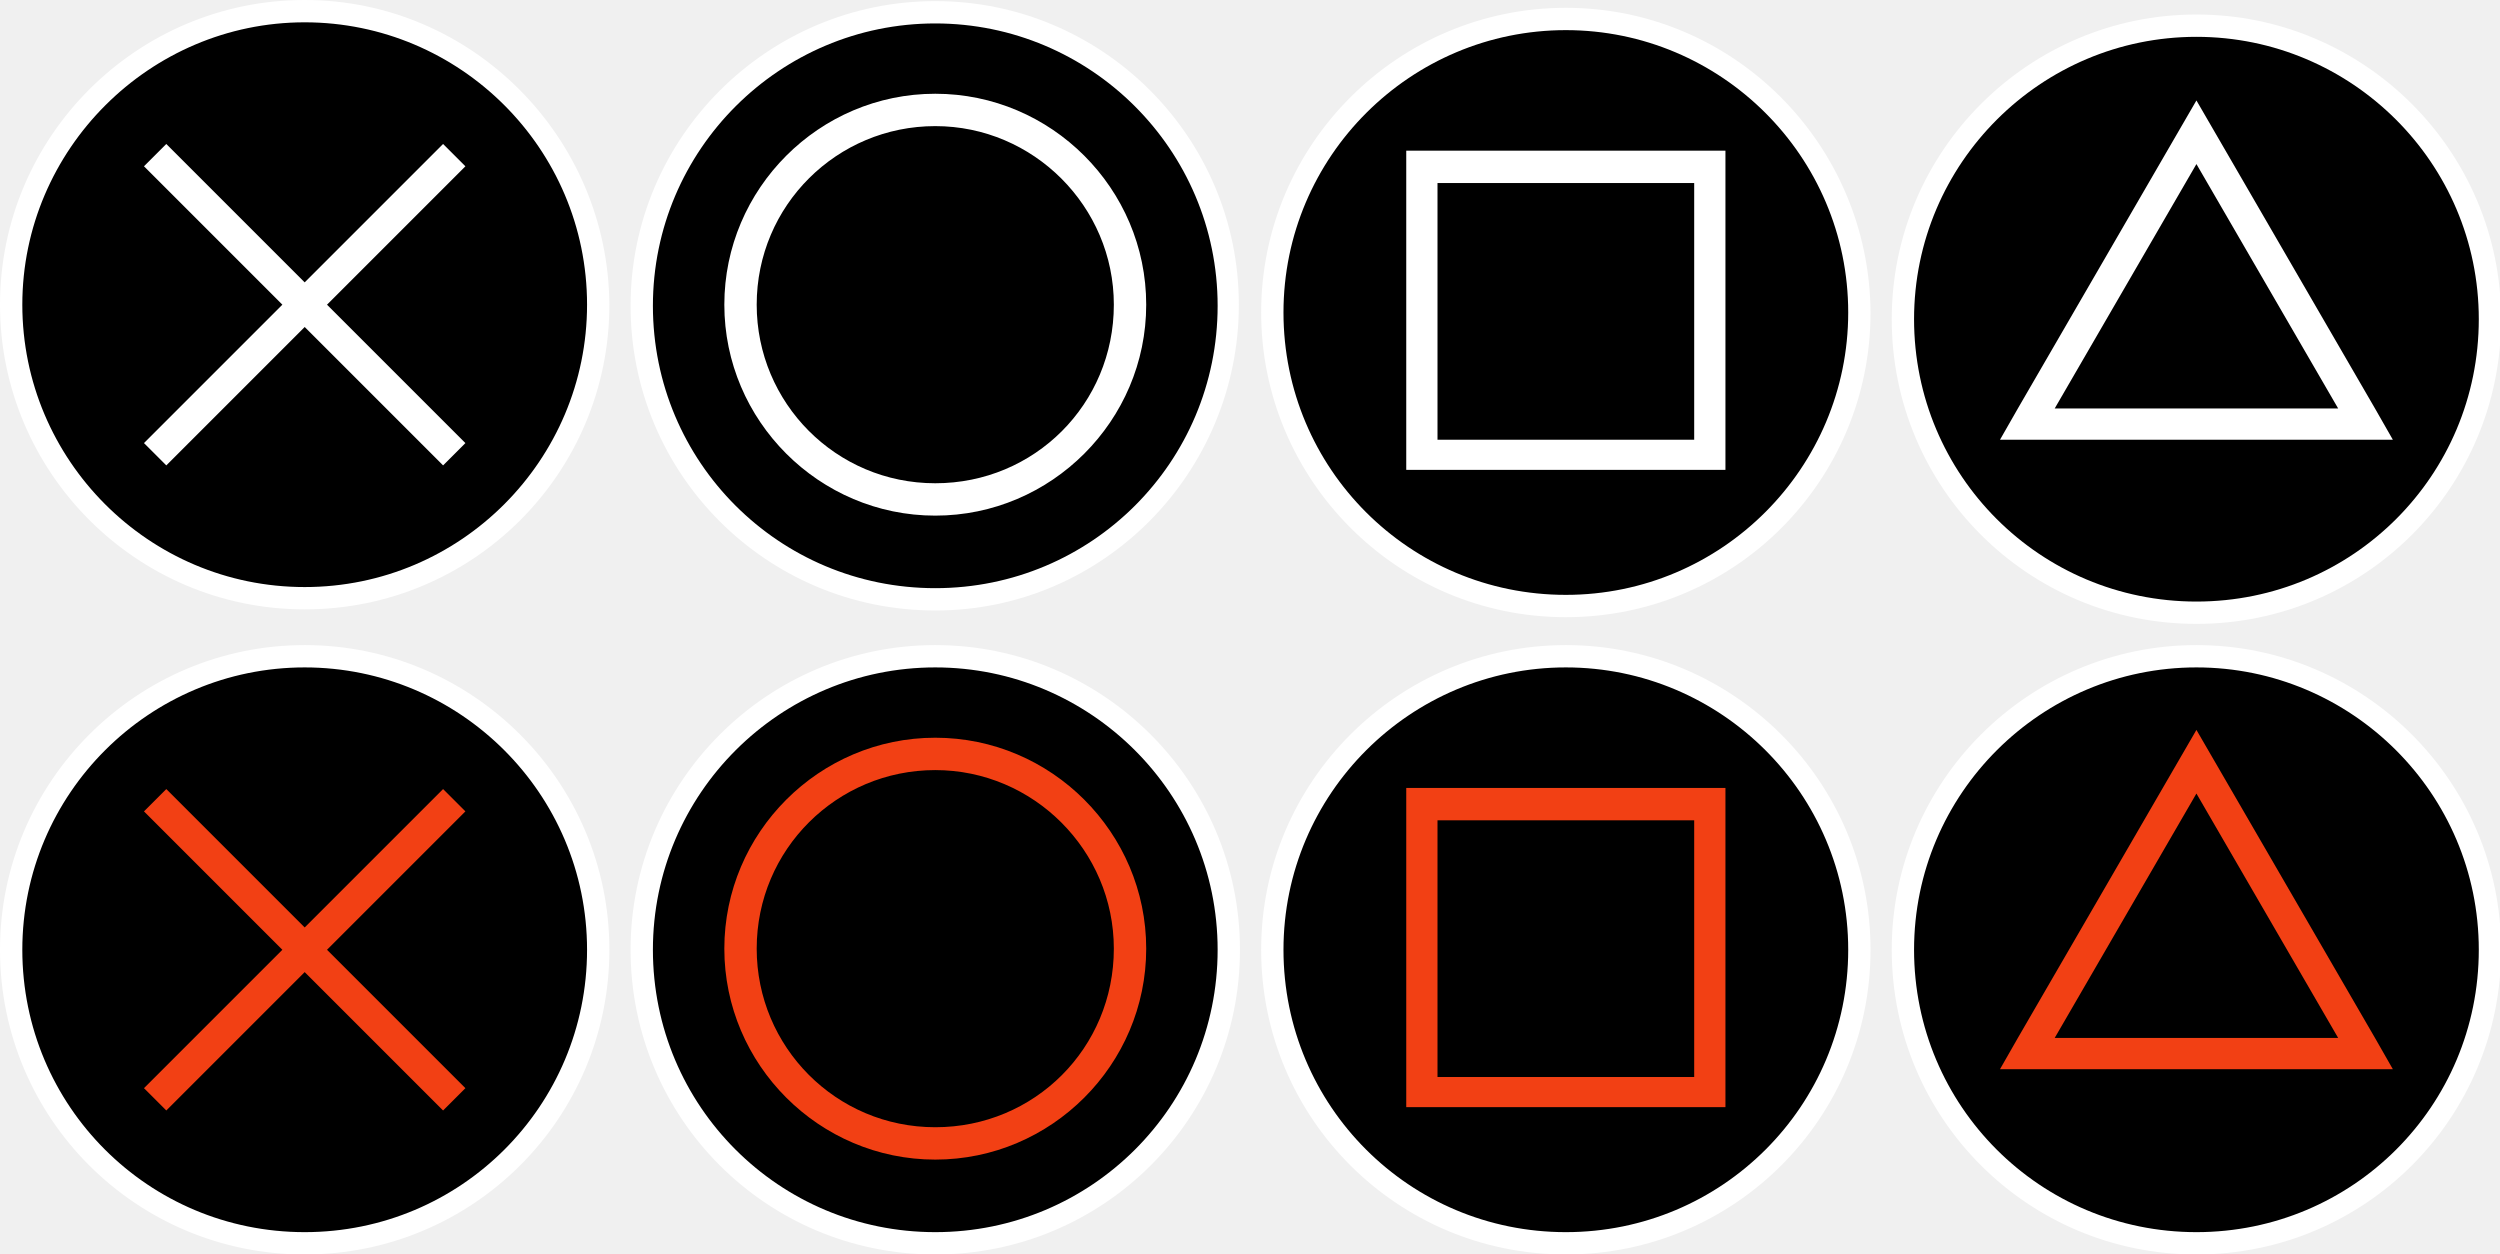
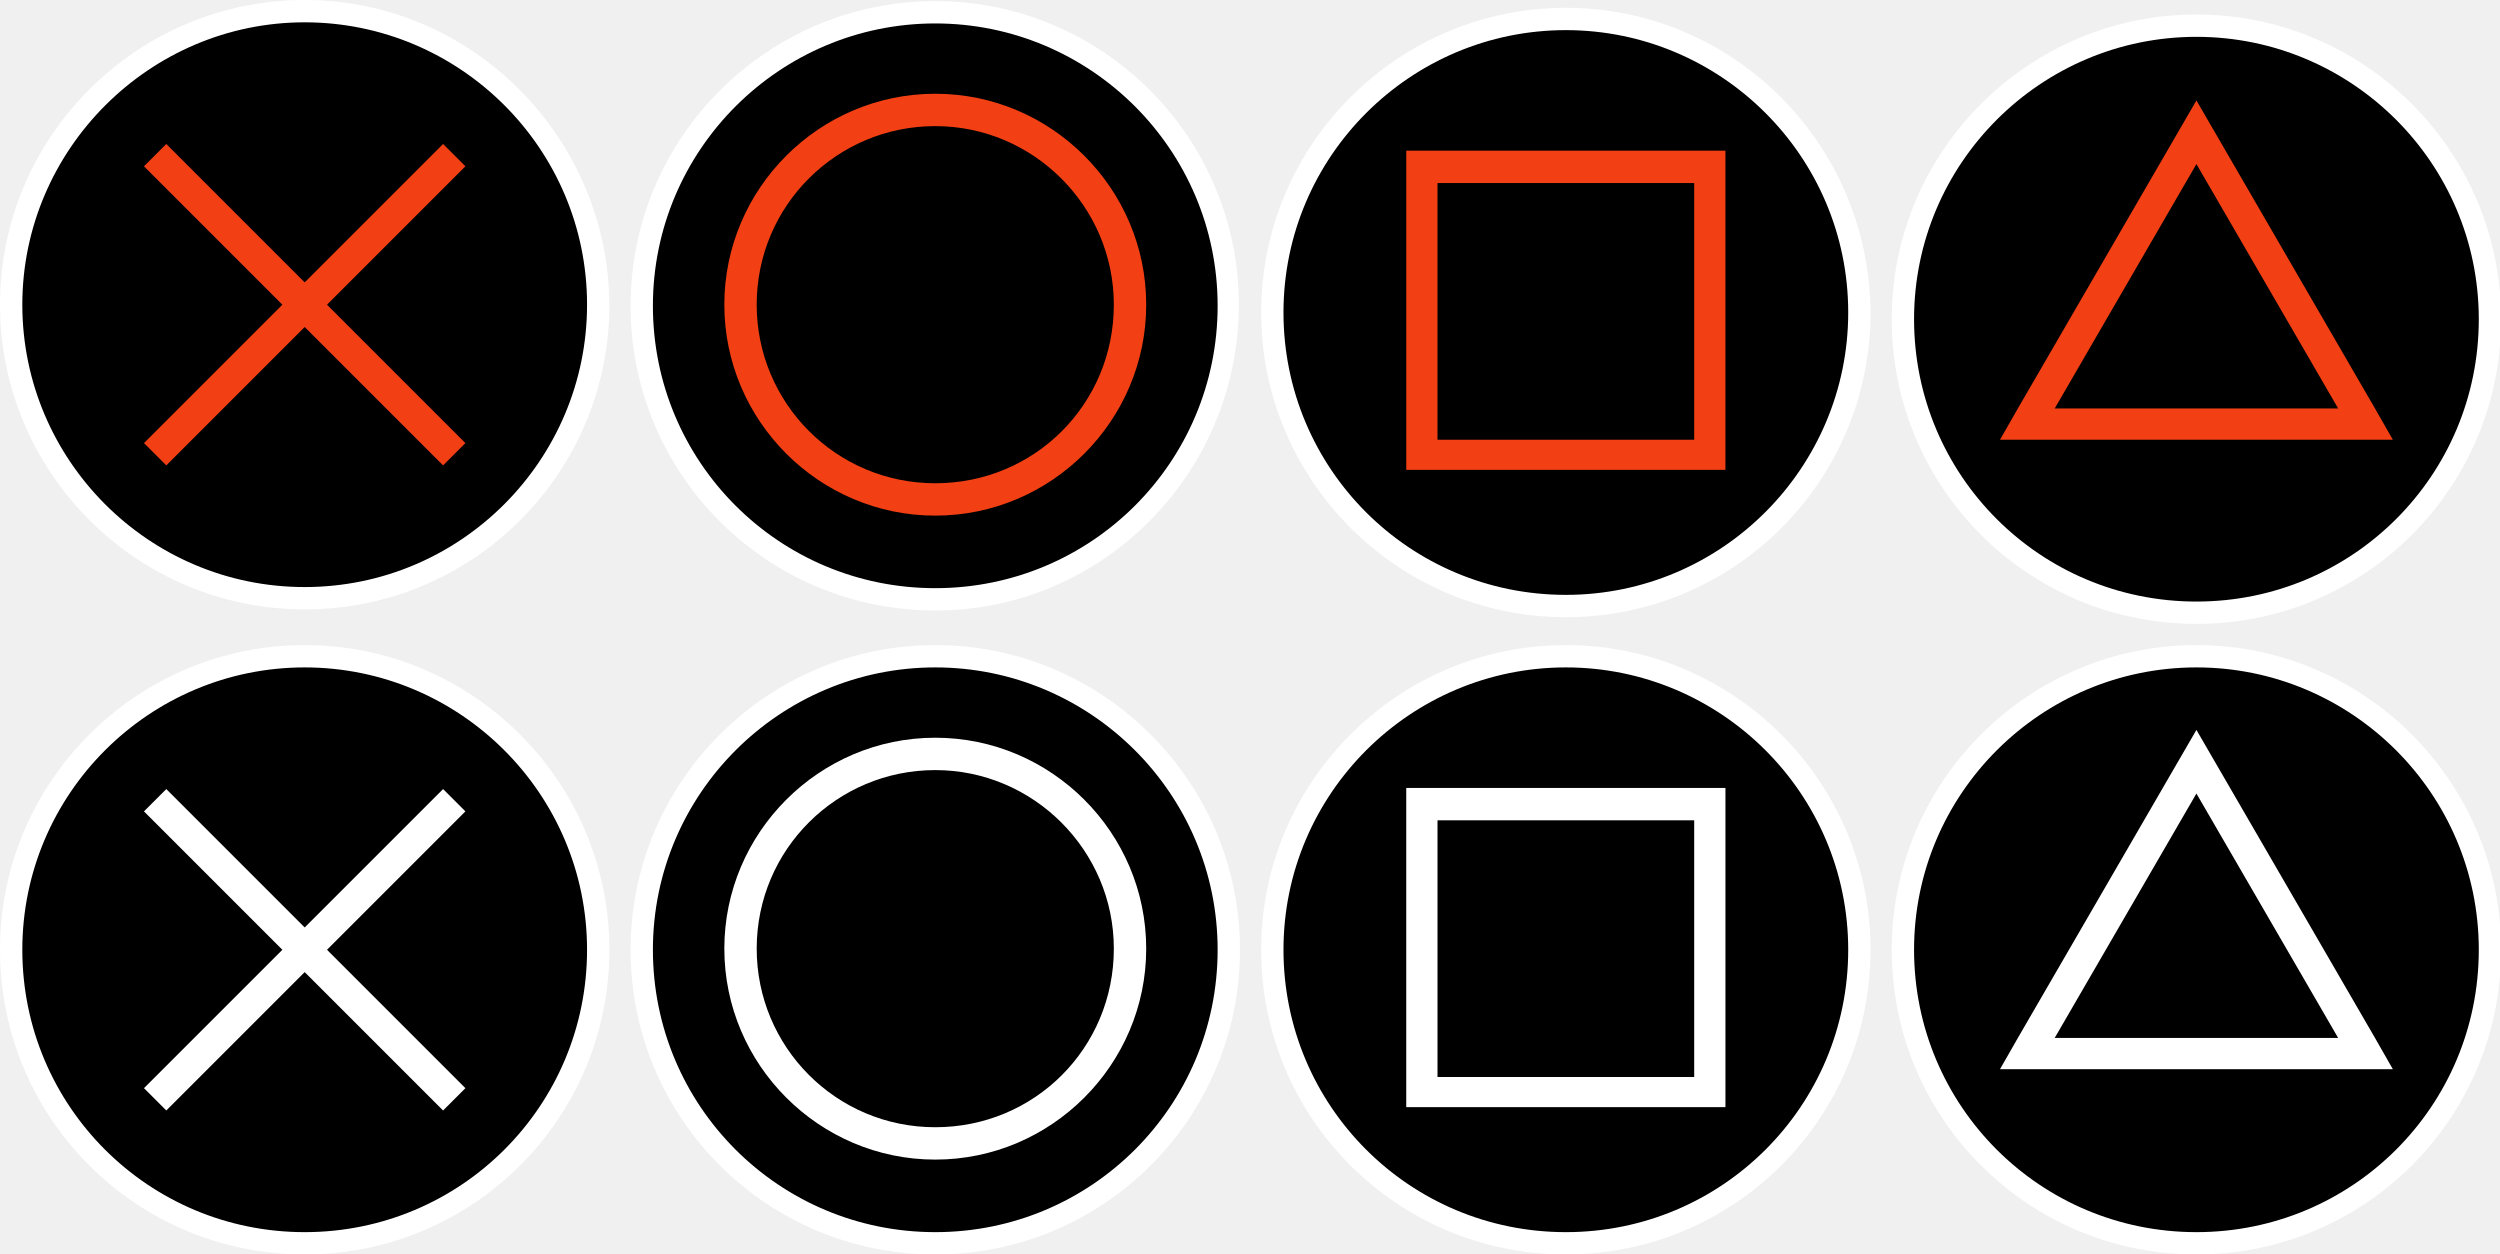
<svg xmlns="http://www.w3.org/2000/svg" version="1.1" id="Layer_1" x="0px" y="0px" width="224px" height="112.3px" viewBox="-847 484.7 224 112.3" style="enable-background:new -847 484.7 224 112.3;" xml:space="preserve">
  <defs id="defs4207" />
  <style type="text/css" id="style4116">
	.st0{fill:#2C2C2C;}
	.st1{fill:#222222;}
	.st2{fill:#7CB2E8;}
	.st3{fill:#FF6666;}
	.st4{fill:#FF69F8;}
	.st5{fill:#40E2A0;}
	.st6{fill:#D3D3D3;}
	.st7{fill:#DDDDDD;}
	.st8{fill:#834D17;}
	.st9{fill:#009999;}
	.st10{fill:#009607;}
	.st11{fill:#BF1D5F;}
</style>
  <g id="g4126">
    <g id="g4122">
      <path class="st0" d="M-819.7,538.3c-14.5,0-26.3-11.8-26.3-26.3s11.8-26.3,26.3-26.3s26.3,11.8,26.3,26.3    S-805.2,538.3-819.7,538.3z" id="path4118" style="fill:#000000;fill-opacity:1" />
      <path class="st1" d="M-819.7,486.7c13.9,0,25.3,11.3,25.3,25.3c0,13.9-11.3,25.3-25.3,25.3S-845,525.9-845,512    C-845,498.1-833.6,486.7-819.7,486.7 M-819.7,484.7c-15,0-27.3,12.2-27.3,27.3c0,15,12.2,27.3,27.3,27.3s27.3-12.2,27.3-27.3    C-792.5,497-804.7,484.7-819.7,484.7L-819.7,484.7z" id="path4120" style="fill:#ffffff;fill-opacity:1" />
    </g>
-     <polygon class="st2" points="-805.3,499.6 -807.3,497.6 -819.7,510 -832.1,497.6 -834.1,499.6 -821.7,512 -834.1,524.4    -832.1,526.4 -819.7,514 -807.3,526.4 -805.3,524.4 -817.7,512  " id="polygon4124" style="fill:#ffffff;fill-opacity:1" />
+     <polygon class="st2" points="-805.3,499.6 -807.3,497.6 -819.7,510 -832.1,497.6 -834.1,499.6 -821.7,512 -834.1,524.4    -832.1,526.4 -819.7,514 -807.3,526.4 -805.3,524.4 -817.7,512  " id="polygon4124" style="fill:#f24014;fill-opacity:1" />
  </g>
  <g id="g4136">
    <g id="g4132">
      <path class="st0" d="M-763.2,538.2c-14.5,0-26.3-11.8-26.3-26.3c0-14.5,11.8-26.3,26.3-26.3S-737,497.5-737,512    C-737,526.5-748.7,538.2-763.2,538.2z" id="path4128" style="fill:#000000;fill-opacity:1" />
      <path class="st1" d="M-763.2,486.8c13.9,0,25.3,11.3,25.3,25.3s-11.3,25.3-25.3,25.3s-25.3-11.3-25.3-25.3    S-777.1,486.8-763.2,486.8 M-763.2,484.8c-15,0-27.3,12.2-27.3,27.3s12.2,27.3,27.3,27.3S-736,527-736,512    S-748.2,484.8-763.2,484.8L-763.2,484.8z" id="path4130" style="fill:#ffffff;fill-opacity:1" />
    </g>
-     <path class="st3" d="M-763.2,493.1c-10.4,0-18.9,8.5-18.9,18.9c0,10.4,8.5,18.9,18.9,18.9s18.9-8.5,18.9-18.9   C-744.3,501.6-752.8,493.1-763.2,493.1z M-763.2,528c-8.9,0-16-7.2-16-16c0-8.9,7.2-16,16-16s16,7.2,16,16   C-747.2,520.9-754.3,528-763.2,528z" id="path4134" style="fill:#ffffff;fill-opacity:1" />
+     <path class="st3" d="M-763.2,493.1c-10.4,0-18.9,8.5-18.9,18.9c0,10.4,8.5,18.9,18.9,18.9s18.9-8.5,18.9-18.9   C-744.3,501.6-752.8,493.1-763.2,493.1z M-763.2,528c-8.9,0-16-7.2-16-16c0-8.9,7.2-16,16-16s16,7.2,16,16   C-747.2,520.9-754.3,528-763.2,528z" id="path4134" style="fill:#f24014;fill-opacity:1" />
  </g>
  <g id="g4146">
    <g id="g4142">
      <path class="st0" d="M-706.7,538.8c-14.5,0-26.3-11.8-26.3-26.3s11.8-26.3,26.3-26.3s26.3,11.8,26.3,26.3    S-692.2,538.8-706.7,538.8z" id="path4138" style="fill:#000000;fill-opacity:1" />
      <path class="st1" d="M-706.7,487.4c13.9,0,25.3,11.3,25.3,25.3c0,13.9-11.3,25.3-25.3,25.3s-25.3-11.3-25.3-25.3    C-732,498.7-720.6,487.4-706.7,487.4 M-706.7,485.4c-15,0-27.3,12.2-27.3,27.3c0,15,12.2,27.3,27.3,27.3s27.3-12.2,27.3-27.3    C-679.5,497.6-691.7,485.4-706.7,485.4L-706.7,485.4z" id="path4140" style="fill:#ffffff;fill-opacity:1" />
    </g>
-     <path class="st4" d="M-695.2,498.2h-23h-2.8v2.8v23v2.8h2.8h23h2.8v-2.8v-23v-2.8H-695.2z M-695.2,524.1h-23v-23h23V524.1z" id="path4144" style="fill:#ffffff;fill-opacity:1" />
+     <path class="st4" d="M-695.2,498.2h-23h-2.8v2.8v23v2.8h2.8h23h2.8v-2.8v-23v-2.8H-695.2z M-695.2,524.1h-23v-23h23V524.1z" id="path4144" style="fill:#f24014;fill-opacity:1" />
  </g>
  <g id="g4158">
    <g id="g4156">
      <g id="g4152">
        <path class="st0" d="M-650.2,539.5c-14.5,0-26.3-11.8-26.3-26.3s11.8-26.3,26.3-26.3s26.3,11.8,26.3,26.3     S-635.7,539.5-650.2,539.5z" id="path4148" style="fill:#000000;fill-opacity:1" />
        <path class="st1" d="M-650.2,488c13.9,0,25.3,11.3,25.3,25.3s-11.3,25.3-25.3,25.3s-25.3-11.3-25.3-25.3S-664.1,488-650.2,488      M-650.2,486c-15,0-27.3,12.2-27.3,27.3s12.2,27.3,27.3,27.3s27.3-12.2,27.3-27.3S-635.2,486-650.2,486L-650.2,486z" id="path4150" style="fill:#ffffff;fill-opacity:1" />
      </g>
-       <path class="st5" d="M-634.2,521.3l-16-27.6l-16,27.6l-1.6,2.8l3.3,0l14.3,0l14.3,0l3.3,0L-634.2,521.3z M-650.2,521.3l-12.7,0    l12.7-21.9l12.7,21.9L-650.2,521.3z" id="path4154" style="fill:#ffffff;fill-opacity:1" />
+       <path class="st5" d="M-634.2,521.3l-16-27.6l-16,27.6l-1.6,2.8l3.3,0l14.3,0l14.3,0l3.3,0L-634.2,521.3z M-650.2,521.3l-12.7,0    l12.7-21.9l12.7,21.9L-650.2,521.3z" id="path4154" style="fill:#f24014;fill-opacity:1" />
    </g>
  </g>
  <g id="g4168">
    <g id="g4164">
      <path class="st6" d="M-819.7,596.1c-14.5,0-26.3-11.8-26.3-26.3s11.8-26.3,26.3-26.3s26.3,11.8,26.3,26.3    S-805.2,596.1-819.7,596.1z" id="path4160" style="fill:#000000;fill-opacity:1" />
      <path class="st7" d="M-819.7,544.5c13.9,0,25.3,11.3,25.3,25.3s-11.3,25.3-25.3,25.3s-25.3-11.3-25.3-25.3    S-833.6,544.5-819.7,544.5 M-819.7,542.5c-15,0-27.3,12.2-27.3,27.3s12.2,27.3,27.3,27.3s27.3-12.2,27.3-27.3    S-804.7,542.5-819.7,542.5L-819.7,542.5z" id="path4162" style="fill:#ffffff;fill-opacity:1" />
    </g>
-     <polygon class="st8" points="-805.3,557.4 -807.3,555.4 -819.7,567.8 -832.1,555.4 -834.1,557.4 -821.7,569.8 -834.1,582.2    -832.1,584.2 -819.7,571.8 -807.3,584.2 -805.3,582.2 -817.7,569.8  " id="polygon4166" style="fill:#f24014;fill-opacity:1" />
+     <polygon class="st8" points="-805.3,557.4 -807.3,555.4 -819.7,567.8 -832.1,555.4 -834.1,557.4 -821.7,569.8 -834.1,582.2    -832.1,584.2 -819.7,571.8 -807.3,584.2 -805.3,582.2 -817.7,569.8  " id="polygon4166" style="fill:#ffffff;fill-opacity:1" />
  </g>
  <g id="g4178">
    <g id="g4174">
      <path class="st6" d="M-763.2,595.9c-14.5,0-26.3-11.8-26.3-26.3s11.8-26.3,26.3-26.3s26.3,11.8,26.3,26.3    S-748.7,595.9-763.2,595.9z" id="path4170" style="fill:#000000;fill-opacity:1" />
      <path class="st7" d="M-763.2,544.5c13.9,0,25.3,11.3,25.3,25.3s-11.3,25.3-25.3,25.3s-25.3-11.3-25.3-25.3    S-777.1,544.5-763.2,544.5 M-763.2,542.5c-15,0-27.3,12.2-27.3,27.3s12.2,27.3,27.3,27.3s27.3-12.2,27.3-27.3    S-748.2,542.5-763.2,542.5L-763.2,542.5z" id="path4172" style="fill:#ffffff;fill-opacity:1" />
    </g>
-     <path class="st9" d="M-763.2,550.8c-10.4,0-18.9,8.5-18.9,18.9c0,10.4,8.5,18.9,18.9,18.9s18.9-8.5,18.9-18.9   C-744.3,559.3-752.8,550.8-763.2,550.8z M-763.2,585.7c-8.9,0-16-7.2-16-16c0-8.9,7.2-16,16-16s16,7.2,16,16   C-747.2,578.6-754.3,585.7-763.2,585.7z" id="path4176" style="fill:#f24014;fill-opacity:1" />
+     <path class="st9" d="M-763.2,550.8c-10.4,0-18.9,8.5-18.9,18.9c0,10.4,8.5,18.9,18.9,18.9s18.9-8.5,18.9-18.9   C-744.3,559.3-752.8,550.8-763.2,550.8z M-763.2,585.7c-8.9,0-16-7.2-16-16c0-8.9,7.2-16,16-16s16,7.2,16,16   C-747.2,578.6-754.3,585.7-763.2,585.7z" id="path4176" style="fill:#ffffff;fill-opacity:1" />
  </g>
  <g id="g4188">
    <g id="g4184">
      <path class="st6" d="M-706.7,595.9c-14.5,0-26.3-11.8-26.3-26.3s11.8-26.3,26.3-26.3s26.3,11.8,26.3,26.3    S-692.2,595.9-706.7,595.9z" id="path4180" style="fill:#000000;fill-opacity:1" />
      <path class="st7" d="M-706.7,544.5c13.9,0,25.3,11.3,25.3,25.3s-11.3,25.3-25.3,25.3s-25.3-11.3-25.3-25.3    S-720.6,544.5-706.7,544.5 M-706.7,542.5c-15,0-27.3,12.2-27.3,27.3s12.2,27.3,27.3,27.3s27.3-12.2,27.3-27.3    S-691.7,542.5-706.7,542.5L-706.7,542.5z" id="path4182" style="fill:#ffffff;fill-opacity:1" />
    </g>
-     <path class="st10" d="M-695.2,555.3h-23h-2.8v2.8v23v2.8h2.8h23h2.8v-2.8v-23v-2.8H-695.2z M-695.2,581.2h-23v-23h23V581.2z" id="path4186" style="fill:#f24014;fill-opacity:1" />
+     <path class="st10" d="M-695.2,555.3h-23h-2.8v2.8v23v2.8h2.8h23h2.8v-2.8v-23v-2.8H-695.2z M-695.2,581.2h-23v-23h23V581.2z" id="path4186" style="fill:#ffffff;fill-opacity:1" />
  </g>
  <g id="g4202">
    <g id="g4200">
      <g id="g4198">
        <g id="g4194">
          <path class="st6" d="M-650.2,596c-14.5,0-26.3-11.8-26.3-26.3s11.8-26.3,26.3-26.3s26.3,11.8,26.3,26.3S-635.7,596-650.2,596z" id="path4190" style="fill:#000000;fill-opacity:1" />
          <path class="st7" d="M-650.2,544.5c13.9,0,25.3,11.3,25.3,25.3s-11.3,25.3-25.3,25.3s-25.3-11.3-25.3-25.3      S-664.1,544.5-650.2,544.5 M-650.2,542.5c-15,0-27.3,12.2-27.3,27.3s12.2,27.3,27.3,27.3s27.3-12.2,27.3-27.3      S-635.2,542.5-650.2,542.5L-650.2,542.5z" id="path4192" style="fill:#ffffff;fill-opacity:1" />
        </g>
-         <path class="st11" d="M-634.2,577.7l-16-27.6l-16,27.6l-1.6,2.8l3.3,0l14.3,0l14.3,0l3.3,0L-634.2,577.7z M-650.2,577.7l-12.7,0     l12.7-21.9l12.7,21.9L-650.2,577.7z" id="path4196" style="fill:#f24014;fill-opacity:1" />
+         <path class="st11" d="M-634.2,577.7l-16-27.6l-16,27.6l-1.6,2.8l3.3,0l14.3,0l14.3,0l3.3,0L-634.2,577.7z M-650.2,577.7l-12.7,0     l12.7-21.9l12.7,21.9L-650.2,577.7z" id="path4196" style="fill:#ffffff;fill-opacity:1" />
      </g>
    </g>
  </g>
</svg>
